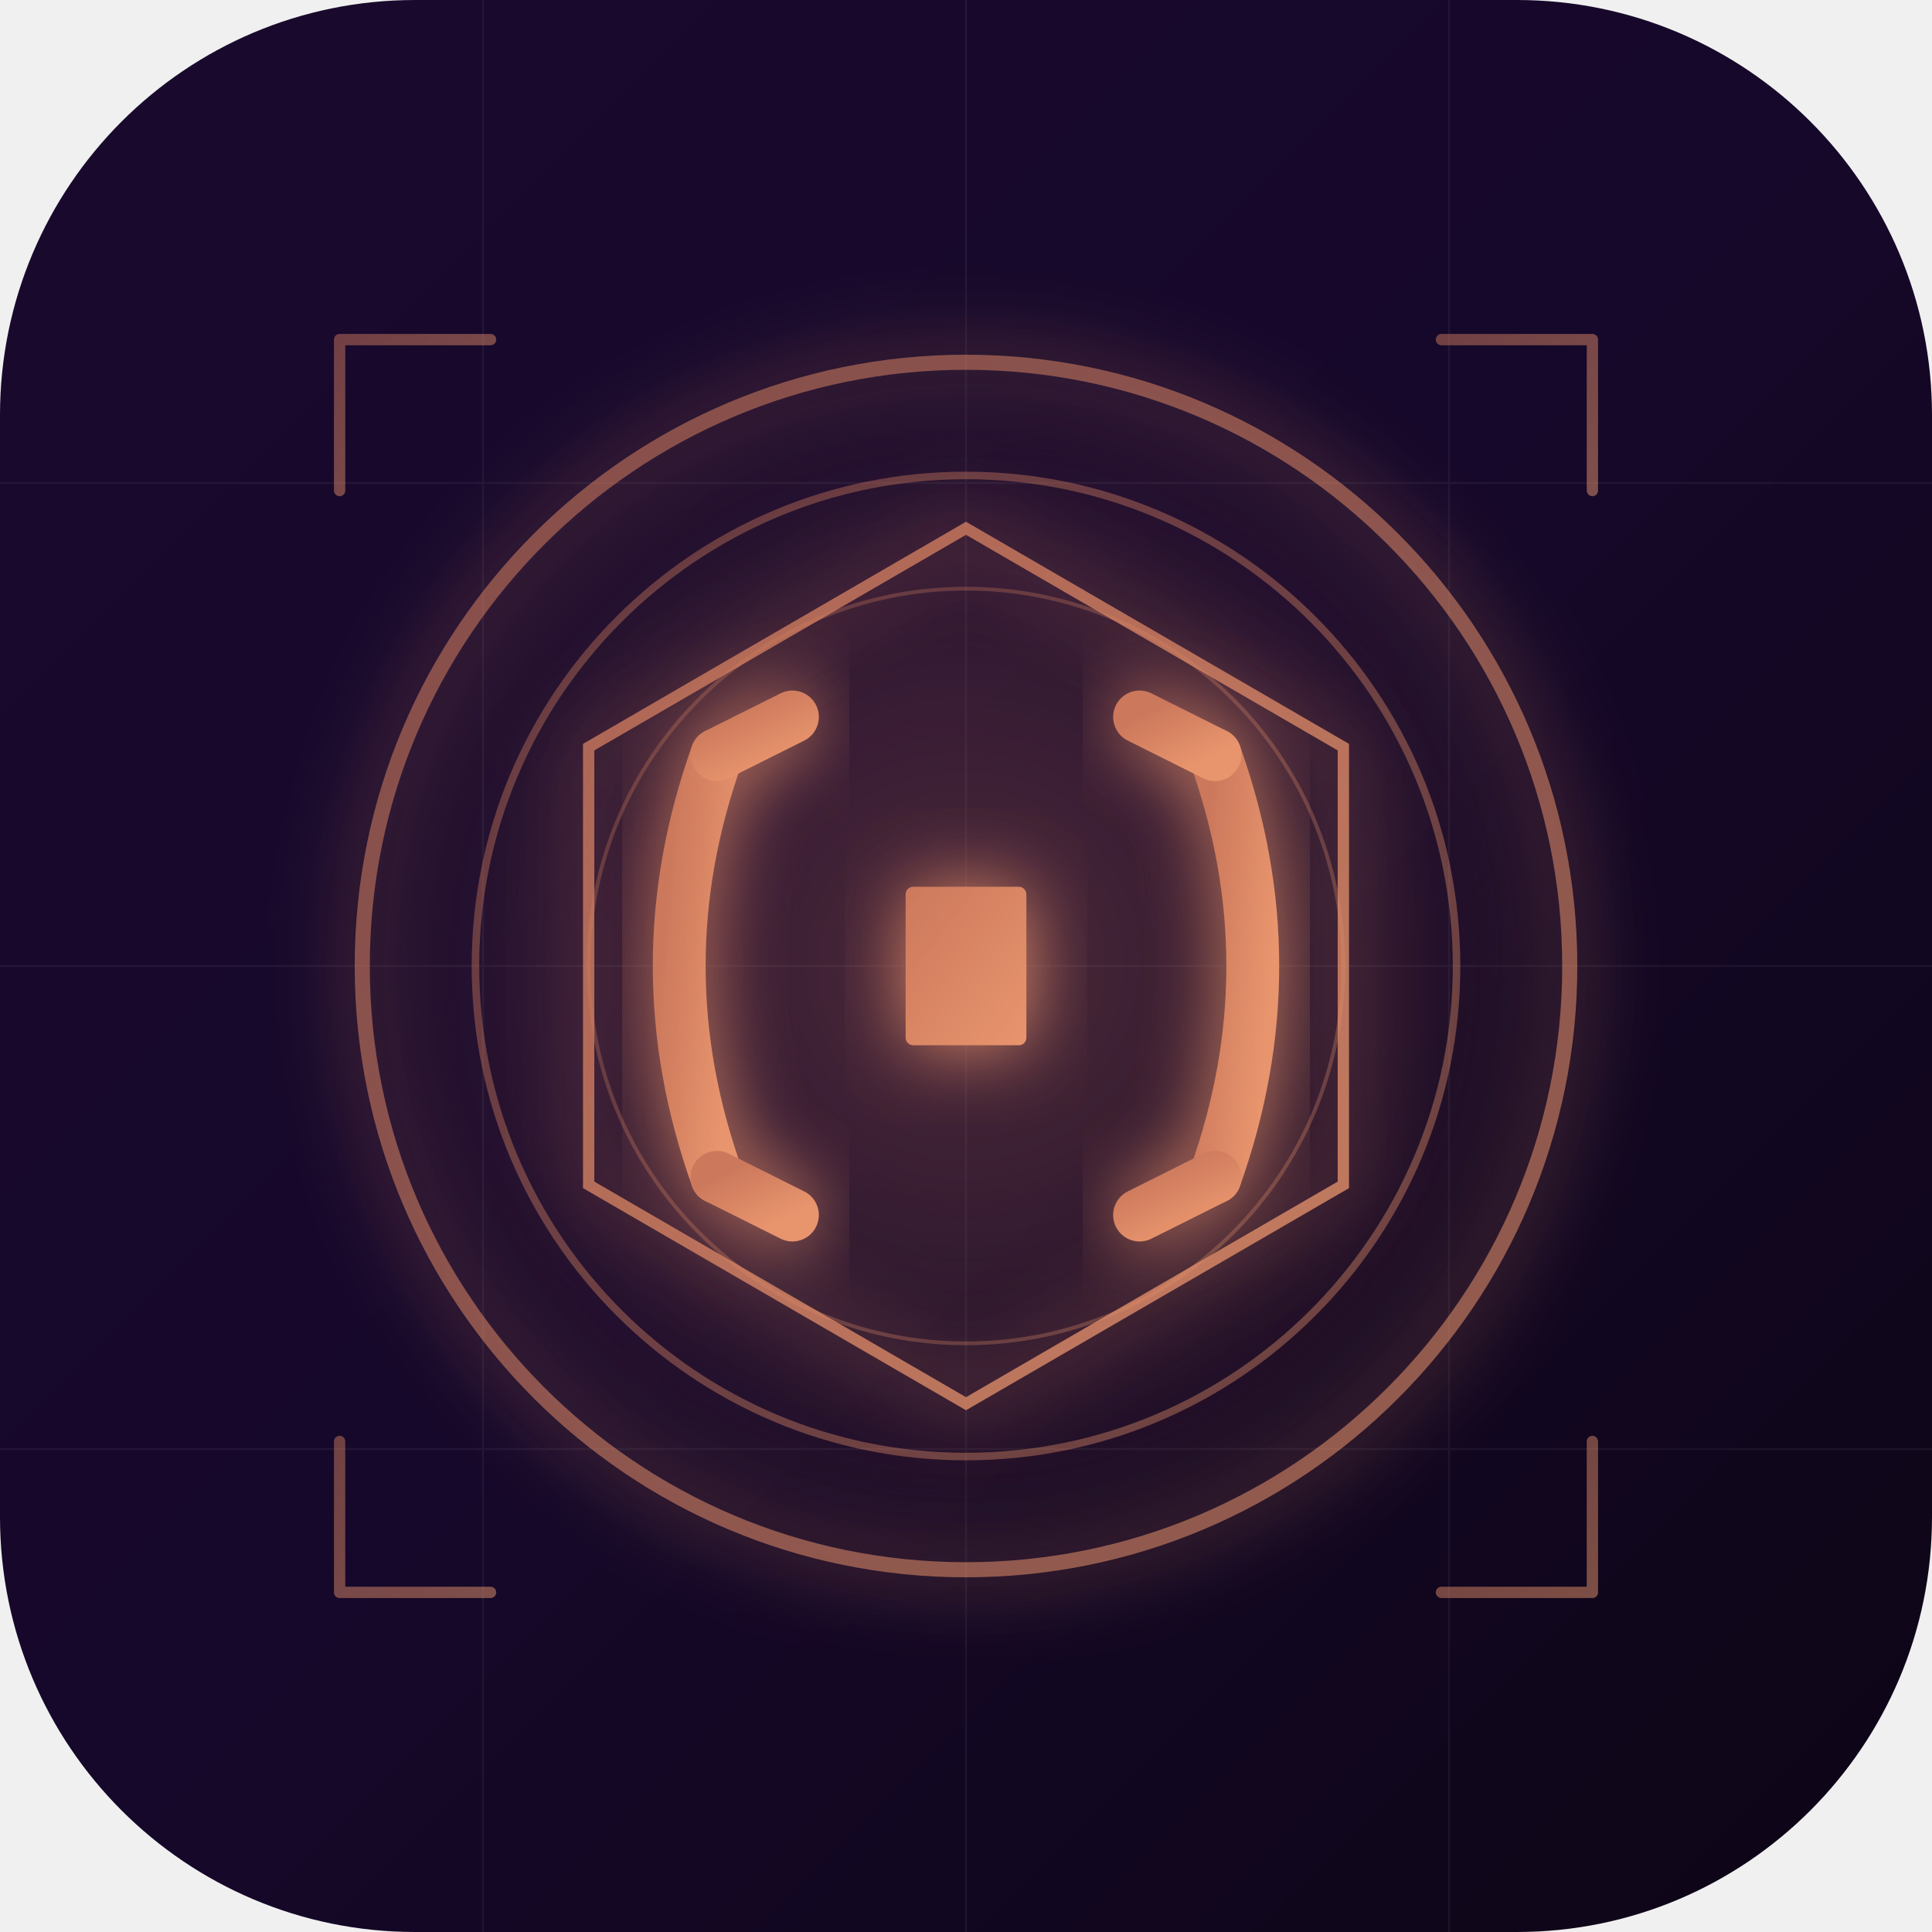
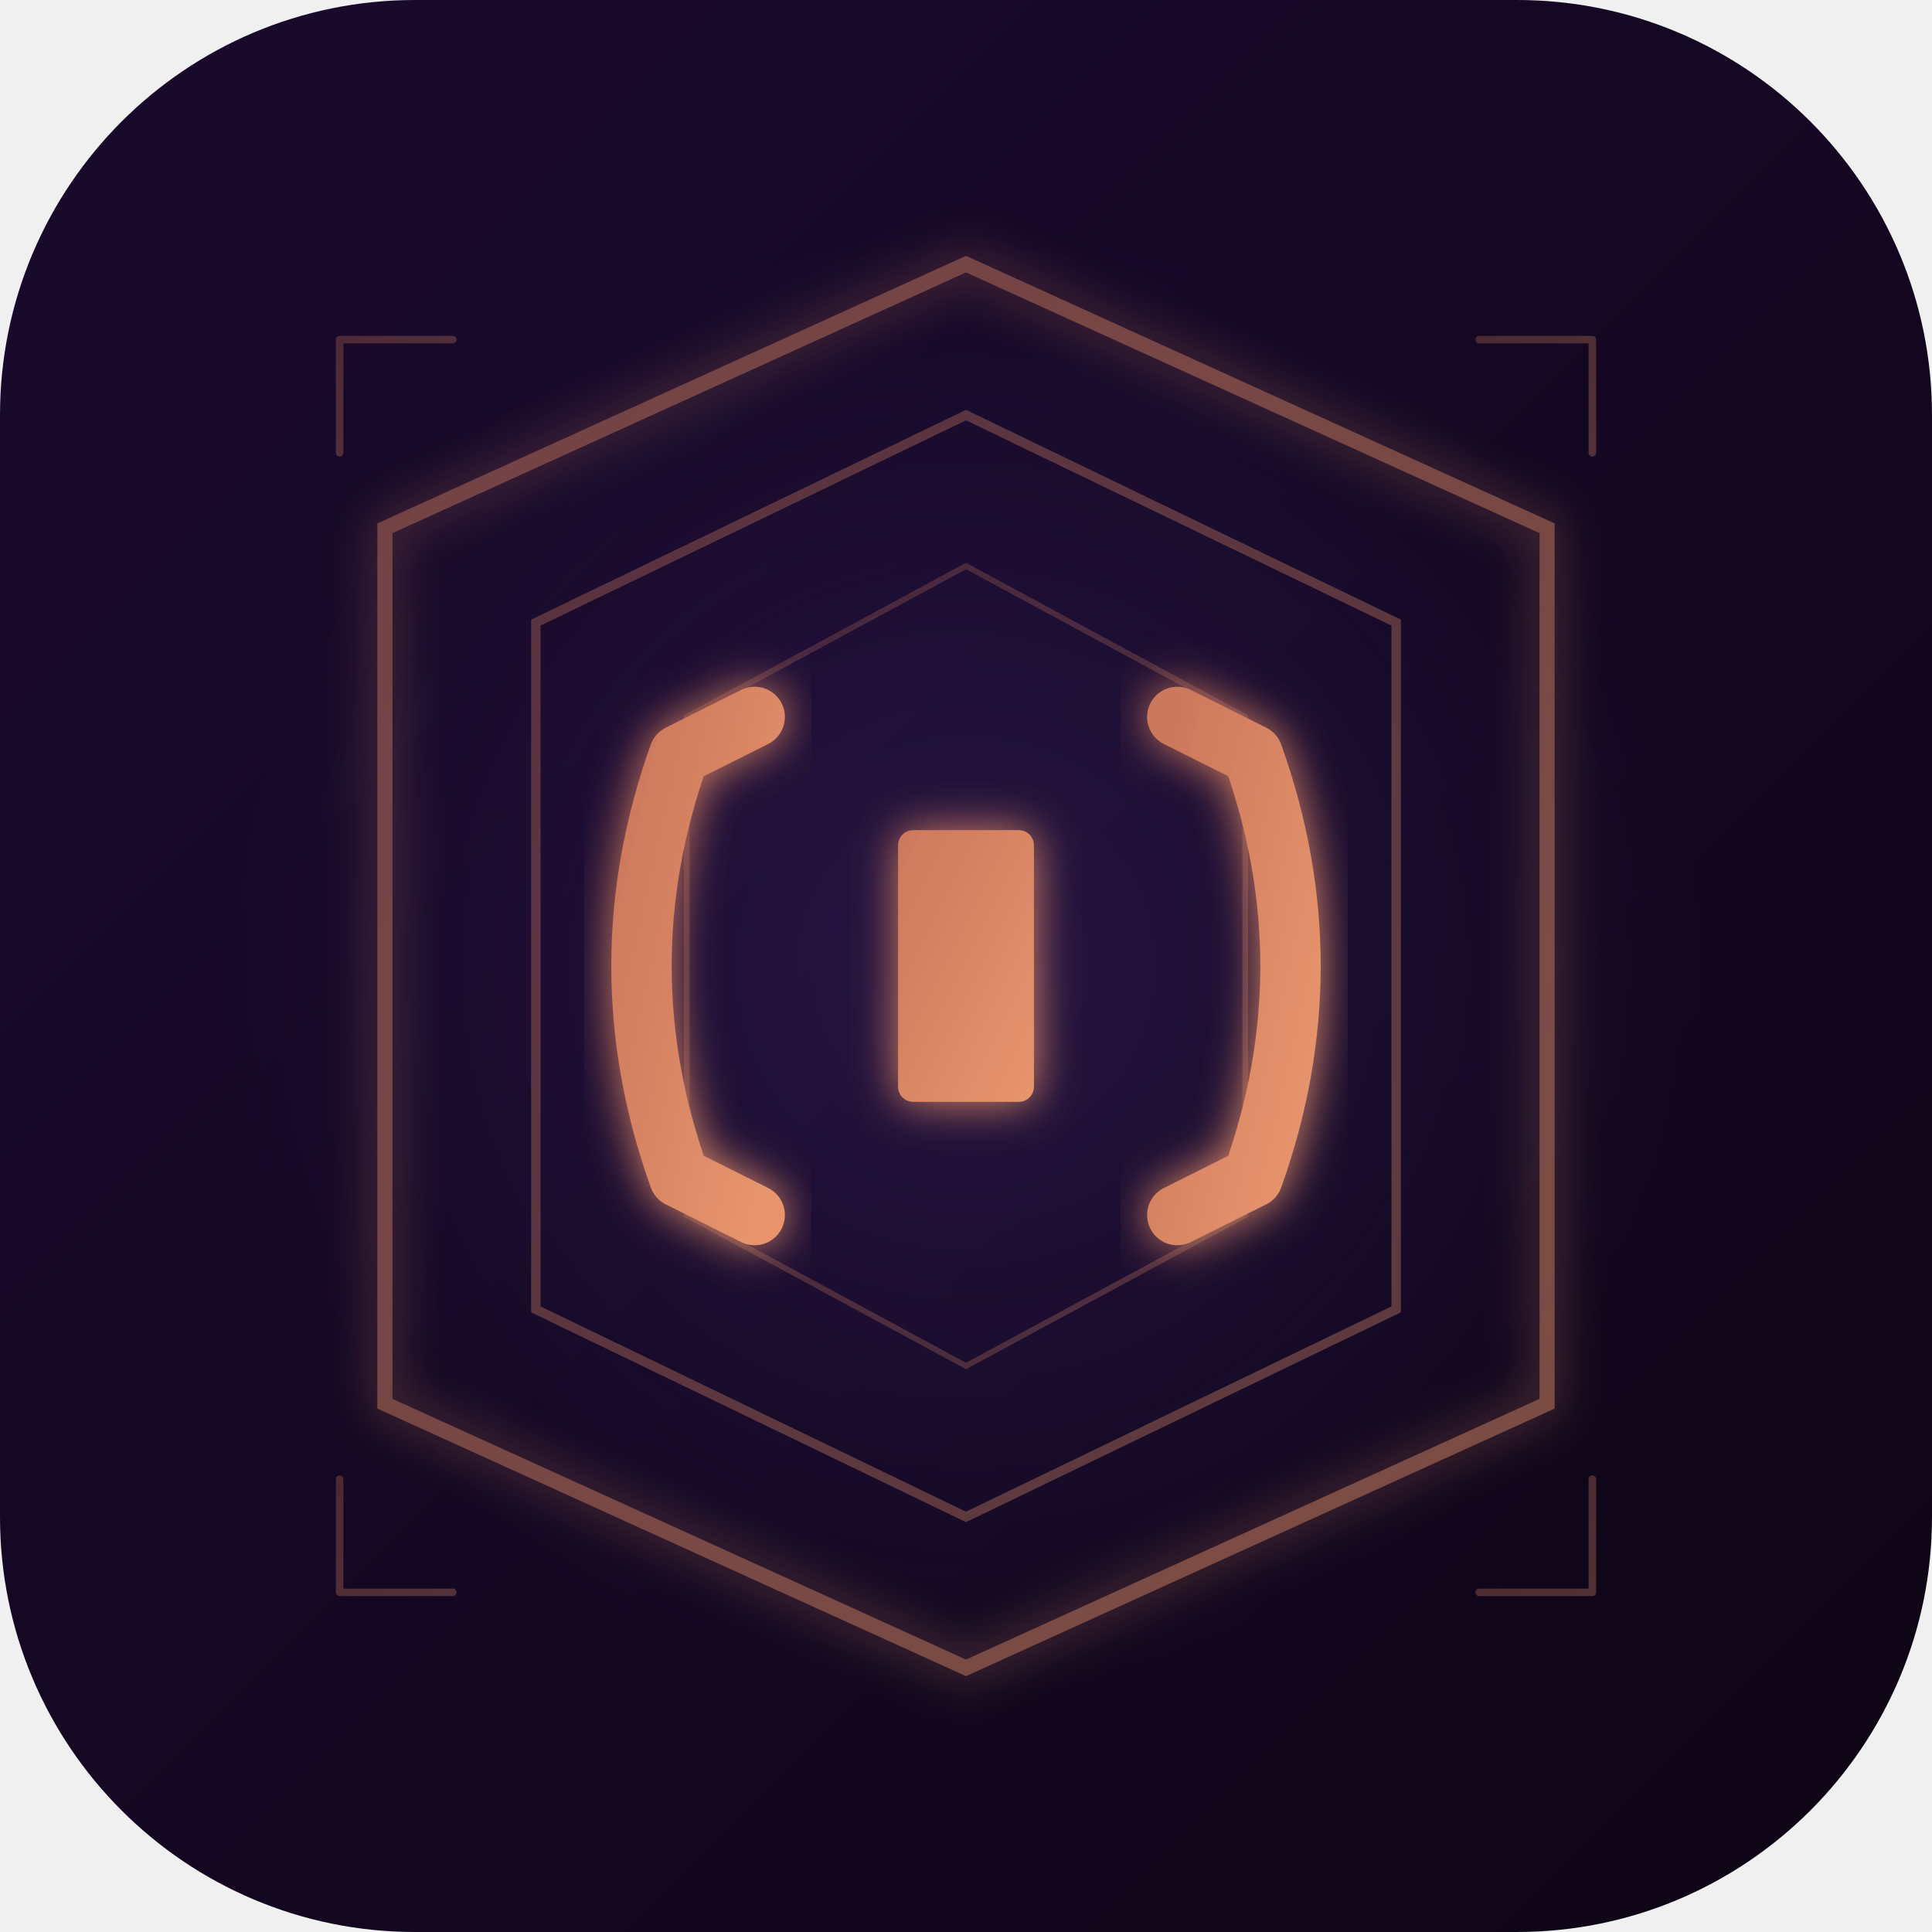
<svg xmlns="http://www.w3.org/2000/svg" viewBox="0 0 1024 1024">
  <defs>
    <linearGradient id="bgGrad" x1="0%" y1="0%" x2="100%" y2="100%">
      <stop offset="0%" style="stop-color:#1a0a2e" />
-       <stop offset="50%" style="stop-color:#16082a" />
      <stop offset="100%" style="stop-color:#0d0515" />
    </linearGradient>
-     <linearGradient id="arenaGrad" x1="0%" y1="0%" x2="100%" y2="100%">
+     <linearGradient id="accentGrad" x1="0%" y1="0%" x2="100%" y2="100%">
      <stop offset="0%" style="stop-color:#cc785c" />
      <stop offset="100%" style="stop-color:#e8956e" />
    </linearGradient>
-     <radialGradient id="innerGlow" cx="50%" cy="50%" r="50%">
-       <stop offset="0%" style="stop-color:#cc785c;stop-opacity:0.3" />
-       <stop offset="100%" style="stop-color:#cc785c;stop-opacity:0" />
+     <radialGradient id="purpleGlow" cx="50%" cy="50%" r="50%">
+       <stop offset="0%" style="stop-color:#8b5cf6;stop-opacity:0.15" />
+       <stop offset="100%" style="stop-color:#8b5cf6;stop-opacity:0" />
    </radialGradient>
    <filter id="glow" x="-50%" y="-50%" width="200%" height="200%">
-       <feGaussianBlur stdDeviation="20" result="coloredBlur" />
+       <feGaussianBlur stdDeviation="12" result="blur" />
      <feMerge>
-         <feMergeNode in="coloredBlur" />
+         <feMergeNode in="blur" />
        <feMergeNode in="SourceGraphic" />
      </feMerge>
    </filter>
  </defs>
  <rect width="1024" height="1024" rx="220" fill="url(#bgGrad)" />
-   <g opacity="0.05">
-     <line x1="256" y1="0" x2="256" y2="1024" stroke="white" stroke-width="1" />
-     <line x1="512" y1="0" x2="512" y2="1024" stroke="white" stroke-width="1" />
-     <line x1="768" y1="0" x2="768" y2="1024" stroke="white" stroke-width="1" />
-     <line x1="0" y1="256" x2="1024" y2="256" stroke="white" stroke-width="1" />
-     <line x1="0" y1="512" x2="1024" y2="512" stroke="white" stroke-width="1" />
-     <line x1="0" y1="768" x2="1024" y2="768" stroke="white" stroke-width="1" />
-   </g>
-   <circle cx="512" cy="512" r="350" fill="url(#innerGlow)" />
-   <circle cx="512" cy="512" r="320" fill="none" stroke="url(#arenaGrad)" stroke-width="8" opacity="0.6" filter="url(#glow)" />
-   <circle cx="512" cy="512" r="260" fill="none" stroke="url(#arenaGrad)" stroke-width="4" opacity="0.4" />
-   <circle cx="512" cy="512" r="200" fill="none" stroke="url(#arenaGrad)" stroke-width="2" opacity="0.3" />
-   <polygon points="512,280 712,396 712,628 512,744 312,628 312,396" fill="none" stroke="url(#arenaGrad)" stroke-width="6" opacity="0.8" filter="url(#glow)" />
+   <circle cx="512" cy="512" r="400" fill="url(#purpleGlow)" />
+   <polygon points="512,140 820,280 820,744 512,884 204,744 204,280" fill="none" stroke="url(#accentGrad)" stroke-width="8" opacity="0.5" filter="url(#glow)" />
+   <polygon points="512,220 740,330 740,694 512,804 284,694 284,330" fill="none" stroke="url(#accentGrad)" stroke-width="5" opacity="0.35" />
+   <polygon points="512,300 660,380 660,644 512,724 364,644 364,380" fill="none" stroke="url(#accentGrad)" stroke-width="3" opacity="0.25" />
  <g filter="url(#glow)">
-     <path d="M380,400 Q340,512 380,624" fill="none" stroke="url(#arenaGrad)" stroke-width="28" stroke-linecap="round" />
-     <path d="M380,400 L420,380" fill="none" stroke="url(#arenaGrad)" stroke-width="28" stroke-linecap="round" />
-     <path d="M380,624 L420,644" fill="none" stroke="url(#arenaGrad)" stroke-width="28" stroke-linecap="round" />
+     <path d="M400,380 L360,400 Q320,512 360,624 L400,644" fill="none" stroke="url(#accentGrad)" stroke-width="32" stroke-linecap="round" stroke-linejoin="round" />
  </g>
  <g filter="url(#glow)">
-     <path d="M644,400 Q684,512 644,624" fill="none" stroke="url(#arenaGrad)" stroke-width="28" stroke-linecap="round" />
-     <path d="M644,400 L604,380" fill="none" stroke="url(#arenaGrad)" stroke-width="28" stroke-linecap="round" />
-     <path d="M644,624 L604,644" fill="none" stroke="url(#arenaGrad)" stroke-width="28" stroke-linecap="round" />
+     <path d="M624,380 L664,400 Q704,512 664,624 L624,644" fill="none" stroke="url(#accentGrad)" stroke-width="32" stroke-linecap="round" stroke-linejoin="round" />
  </g>
-   <rect x="480" y="470" width="64" height="84" rx="4" fill="url(#arenaGrad)" filter="url(#glow)">
-     <animate attributeName="opacity" values="1;0.4;1" dur="1.2s" repeatCount="indefinite" />
-   </rect>
-   <path d="M180,180 L180,260 M180,180 L260,180" stroke="url(#arenaGrad)" stroke-width="6" stroke-linecap="round" opacity="0.5" />
-   <path d="M844,180 L844,260 M844,180 L764,180" stroke="url(#arenaGrad)" stroke-width="6" stroke-linecap="round" opacity="0.5" />
-   <path d="M180,844 L180,764 M180,844 L260,844" stroke="url(#arenaGrad)" stroke-width="6" stroke-linecap="round" opacity="0.5" />
-   <path d="M844,844 L844,764 M844,844 L764,844" stroke="url(#arenaGrad)" stroke-width="6" stroke-linecap="round" opacity="0.5" />
+   <rect x="476" y="440" width="72" height="144" rx="8" fill="url(#accentGrad)" filter="url(#glow)" />
+   <g stroke="url(#accentGrad)" stroke-width="4" stroke-linecap="round" opacity="0.3">
+     <path d="M180,180 L180,240 M180,180 L240,180" />
+     <path d="M844,180 L844,240 M844,180 L784,180" />
+     <path d="M180,844 L180,784 M180,844 L240,844" />
+     <path d="M844,844 L844,784 M844,844 L784,844" />
+   </g>
</svg>
